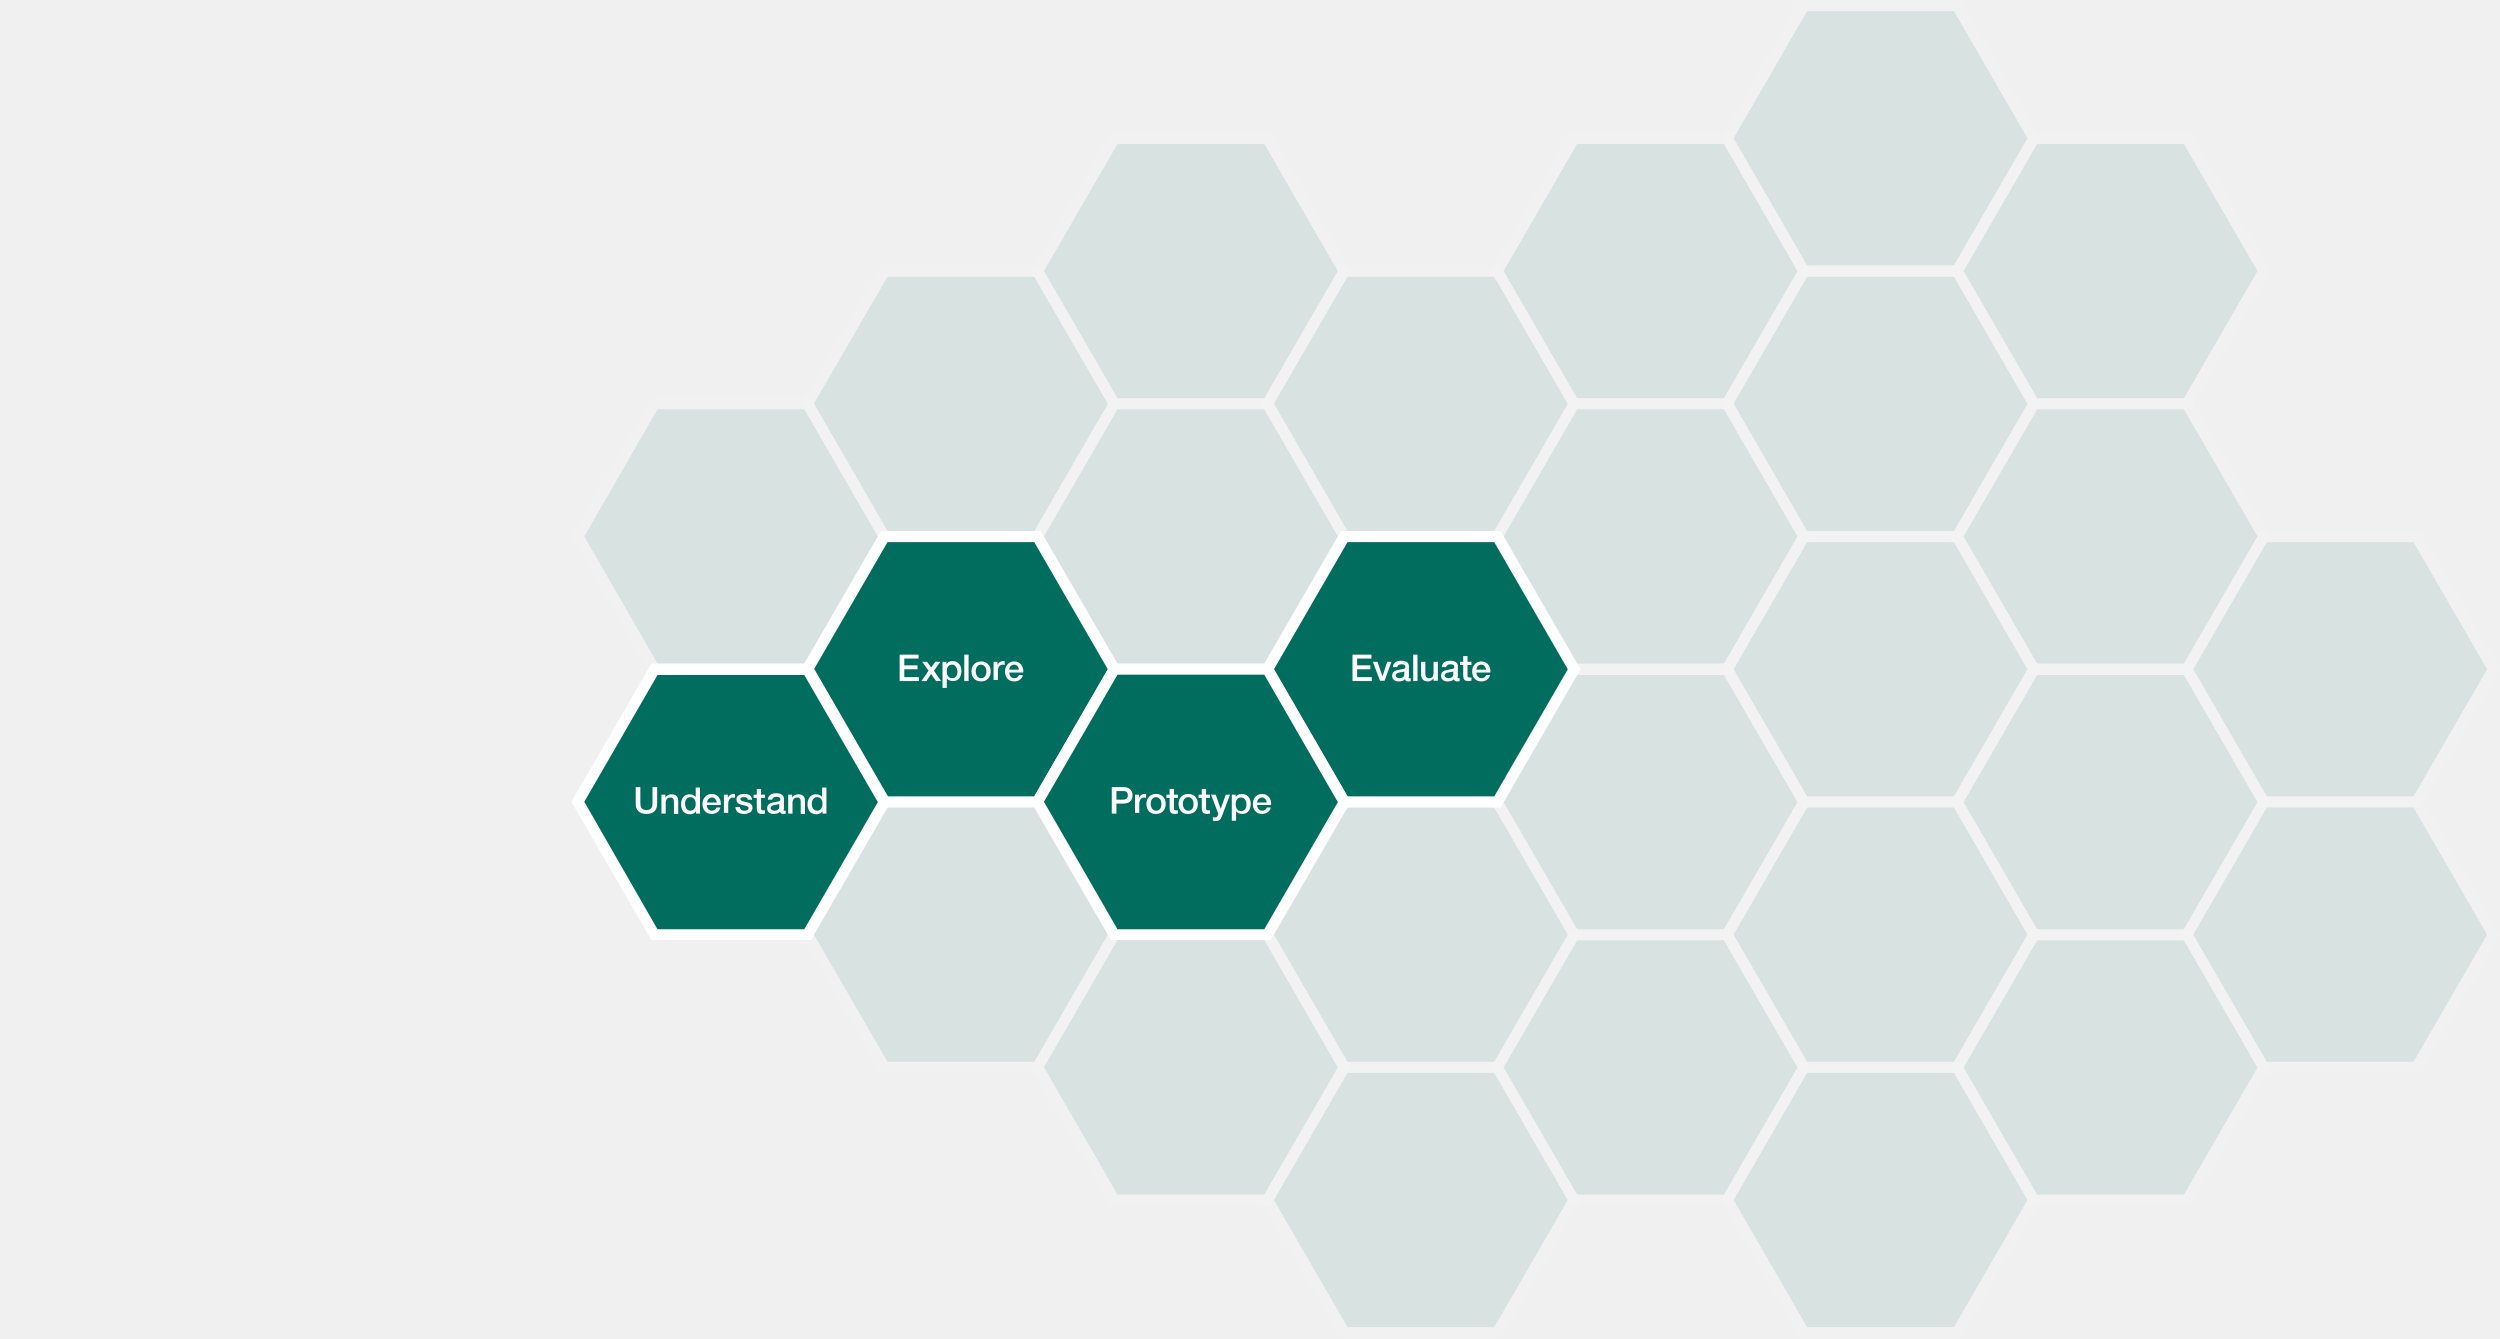
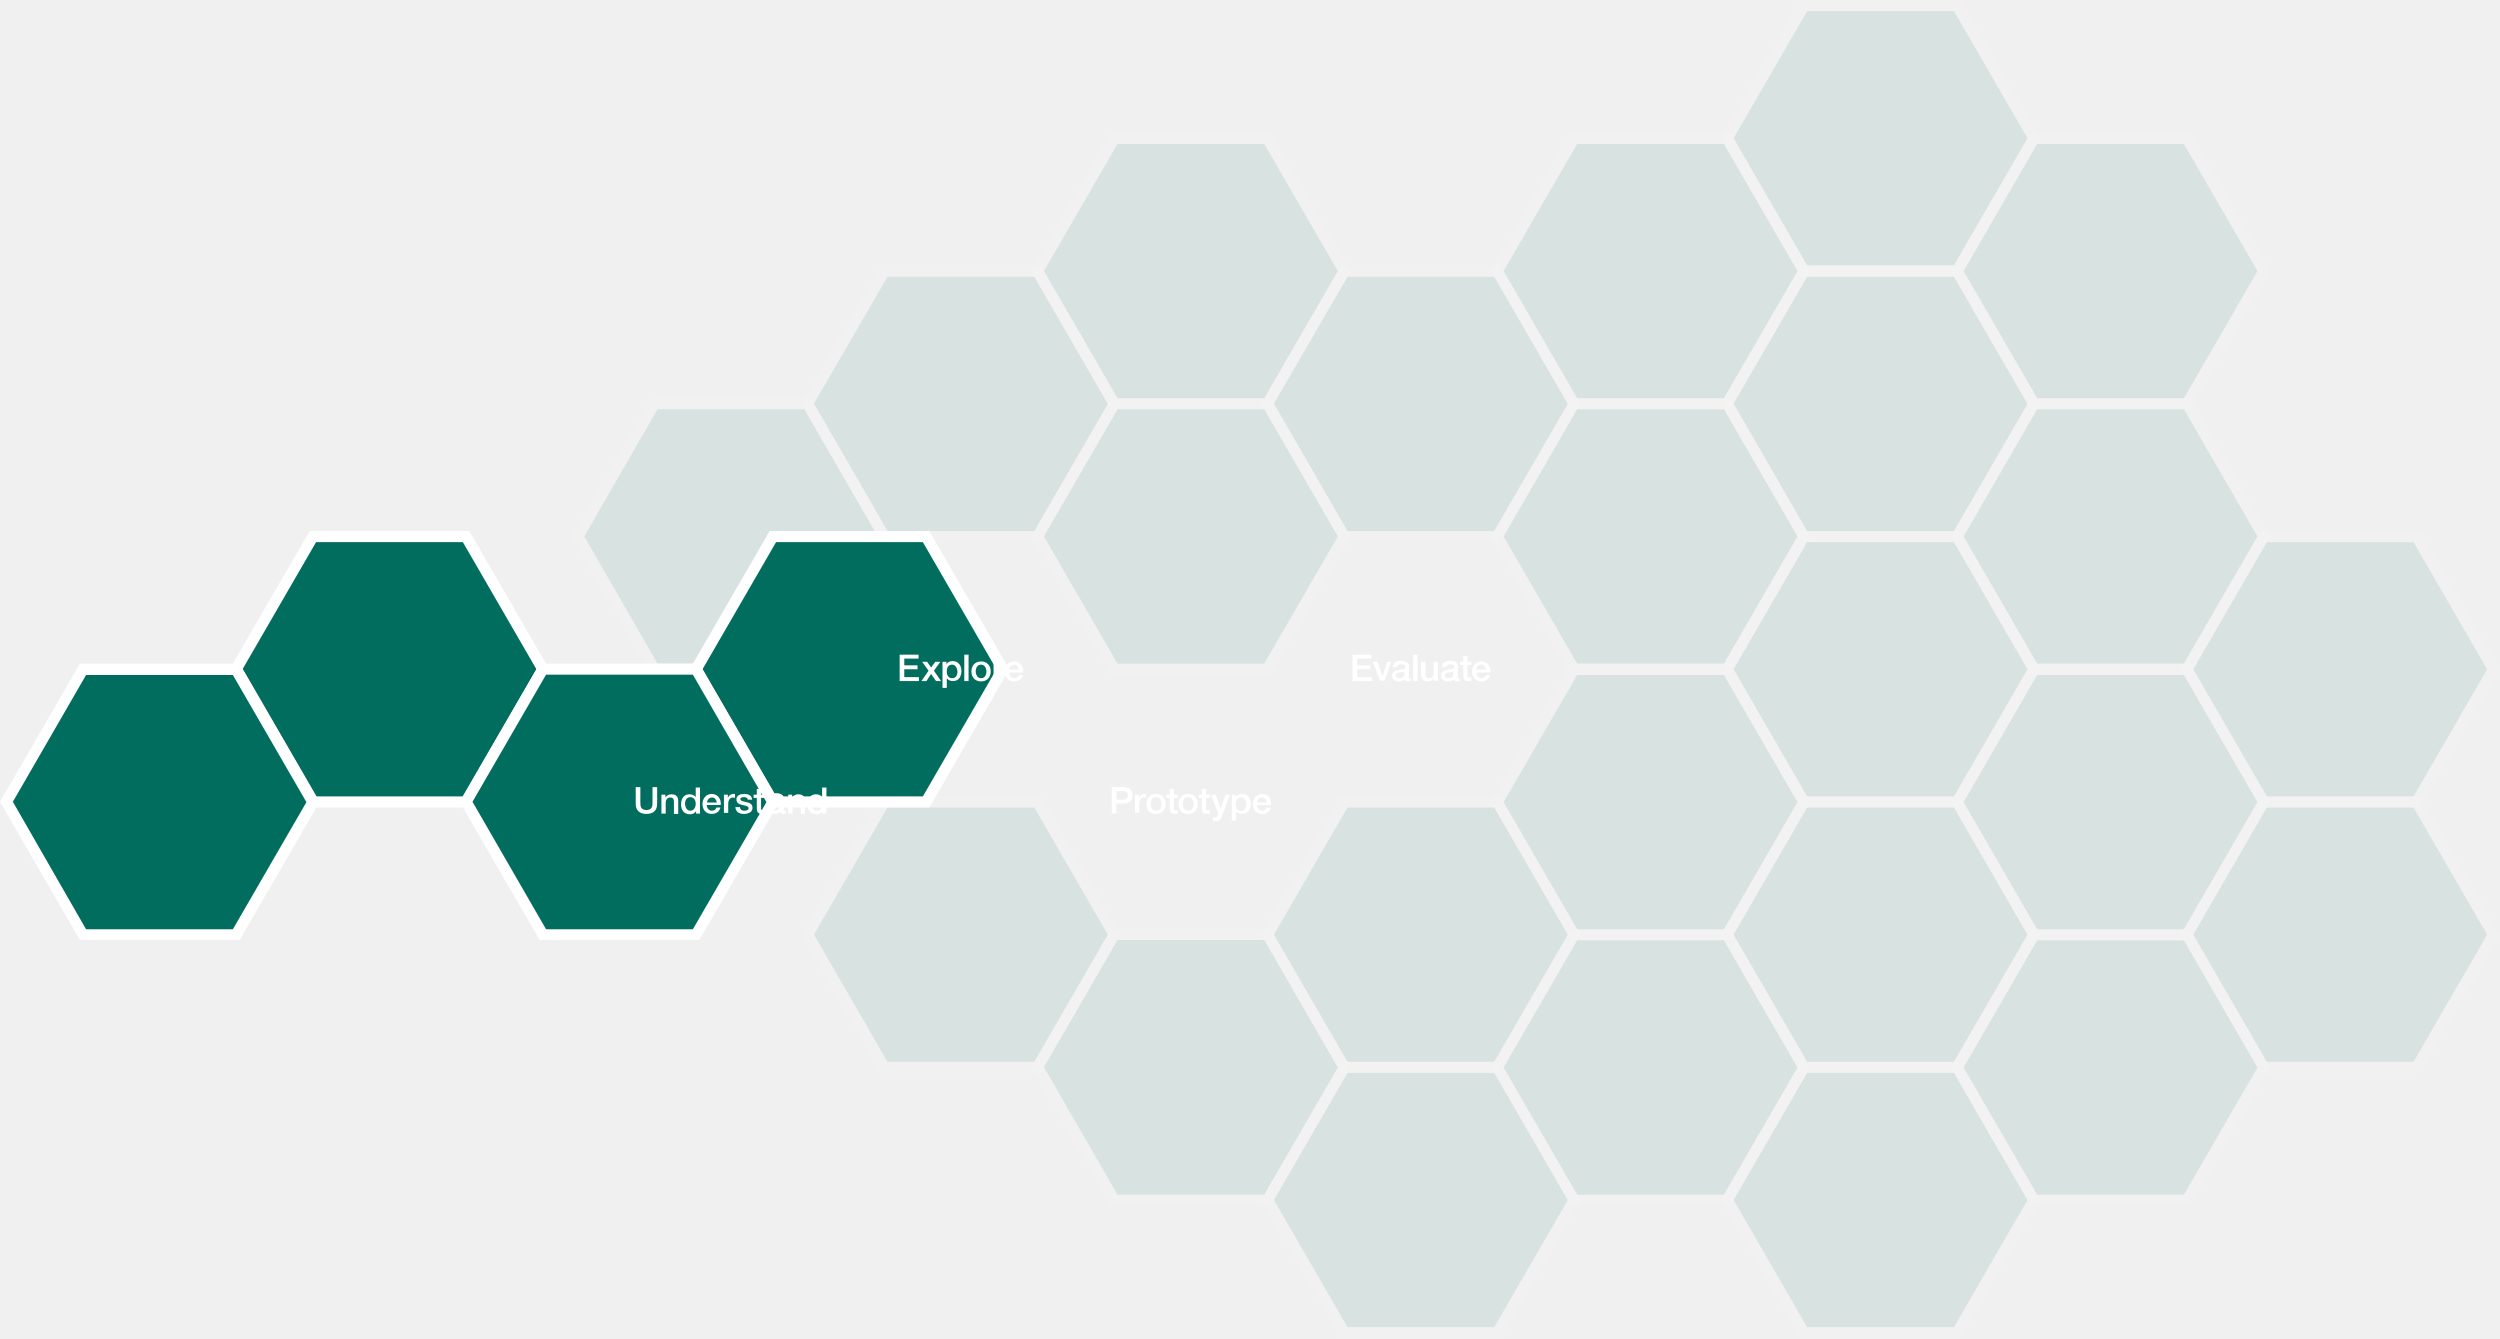
- <svg xmlns="http://www.w3.org/2000/svg" version="1.1" id="Layer_1" x="0px" y="0px" width="700px" height="374.7px" enable-background="new 0 0 540 374.7" xml:space="preserve">
-   <g>
-     <g opacity="0.1">
-       <polygon fill="#006D5E" points="87.6,150.2 66.2,113 87.6,75.9 130.5,75.9 152,113 130.5,150.2   " />
-       <path fill="#FFFFFF" d="M131.4,151.8H86.7L64.4,113l22.4-38.7h44.7l22.4,38.7L131.4,151.8z M88.5,148.7h41.1l20.6-35.6l-20.6-35.6    H88.5L67.9,113L88.5,148.7z" />
-     </g>
-     <g opacity="0.1">
-       <polygon fill="#006D5E" points="23.2,187.4 1.8,150.2 23.2,113 66.2,113 87.6,150.2 66.2,187.4   " />
-       <path fill="#FFFFFF" d="M67.1,188.9H22.4L0,150.2l22.4-38.7h44.7l22.4,38.7L67.1,188.9z M24.1,185.8h41.1l20.6-35.6l-20.6-35.6    H24.1L3.6,150.2L24.1,185.8z" />
-     </g>
-     <g>
-       <polygon fill="#006D5E" points="87.6,224.5 66.2,187.4 87.6,150.2 130.5,150.2 152,187.4 130.5,224.5   " />
-       <path fill="#FFFFFF" d="M131.4,226.1H86.7l-22.4-38.7l22.4-38.7h44.7l22.4,38.7L131.4,226.1z M88.5,223h41.1l20.6-35.6l-20.6-35.6    H88.5l-20.6,35.6L88.5,223z" />
-     </g>
-     <g opacity="0.1">
-       <polygon fill="#006D5E" points="152,113 130.5,75.9 152,38.7 194.9,38.7 216.4,75.9 194.9,113   " />
-       <path fill="#FFFFFF" d="M195.8,114.6h-44.7l-22.4-38.7l22.4-38.7h44.7l22.4,38.7L195.8,114.6z M152.9,111.5H194l20.6-35.6    L194,40.3h-41.1l-20.6,35.6L152.9,111.5z" />
-     </g>
-     <g opacity="0.1">
-       <polygon fill="#006D5E" points="152,187.4 130.5,150.2 152,113 194.9,113 216.4,150.2 194.9,187.4   " />
-       <path fill="#FFFFFF" d="M195.8,188.9h-44.7l-22.4-38.7l22.4-38.7h44.7l22.4,38.7L195.8,188.9z M152.9,185.8H194l20.6-35.6    L194,114.6h-41.1l-20.6,35.6L152.9,185.8z" />
-     </g>
-     <g opacity="0.1">
-       <polygon fill="#006D5E" points="216.4,150.2 194.9,113 216.4,75.9 259.3,75.9 280.7,113 259.3,150.2   " />
-       <path fill="#FFFFFF" d="M260.2,151.8h-44.7L193.1,113l22.4-38.7h44.7l22.4,38.7L260.2,151.8z M217.3,148.7h41.1l20.6-35.6    l-20.6-35.6h-41.1L196.7,113L217.3,148.7z" />
-     </g>
-     <g>
-       <polygon fill="#006D5E" points="216.4,224.5 194.9,187.4 216.4,150.2 259.3,150.2 280.7,187.4 259.3,224.5   " />
-       <path fill="#FFFFFF" d="M260.2,226.1h-44.7l-22.4-38.7l22.4-38.7h44.7l22.4,38.7L260.2,226.1z M217.3,223h41.1l20.6-35.6    l-20.6-35.6h-41.1l-20.6,35.6L217.3,223z" />
-     </g>
-     <g opacity="0.1">
-       <polygon fill="#006D5E" points="280.7,113 259.3,75.9 280.7,38.7 323.6,38.7 345.1,75.9 323.6,113   " />
-       <path fill="#FFFFFF" d="M324.5,114.6h-44.7l-22.4-38.7l22.4-38.7h44.7l22.4,38.7L324.5,114.6z M281.6,111.5h41.1l20.6-35.6    l-20.6-35.6h-41.1l-20.6,35.6L281.6,111.5z" />
-     </g>
-     <g opacity="0.1">
-       <polygon fill="#006D5E" points="280.7,187.4 259.3,150.2 280.7,113 323.6,113 345.1,150.2 323.6,187.4   " />
-       <path fill="#FFFFFF" d="M324.5,188.9h-44.7l-22.4-38.7l22.4-38.7h44.7l22.4,38.7L324.5,188.9z M281.6,185.8h41.1l20.6-35.6    l-20.6-35.6h-41.1l-20.6,35.6L281.6,185.8z" />
-     </g>
-     <g opacity="0.1">
-       <polygon fill="#006D5E" points="345.1,75.9 323.6,38.7 345.1,1.5 388,1.5 409.5,38.7 388,75.9   " />
-       <path fill="#FFFFFF" d="M388.9,77.4h-44.7l-22.4-38.7L344.2,0h44.7l22.4,38.7L388.9,77.4z M346,74.3h41.1l20.6-35.6L387.1,3.1H346    l-20.6,35.6L346,74.3z" />
-     </g>
-     <g opacity="0.1">
-       <polygon fill="#006D5E" points="345.1,150.2 323.6,113 345.1,75.9 388,75.9 409.5,113 388,150.2   " />
-       <path fill="#FFFFFF" d="M388.9,151.8h-44.7L321.9,113l22.4-38.7h44.7l22.4,38.7L388.9,151.8z M346,148.7h41.1l20.6-35.6    l-20.6-35.6H346L325.4,113L346,148.7z" />
-     </g>
-     <g opacity="0.1">
-       <polygon fill="#006D5E" points="345.1,224.5 323.6,187.4 345.1,150.2 388,150.2 409.5,187.4 388,224.5   " />
-       <path fill="#FFFFFF" d="M388.9,226.1h-44.7l-22.4-38.7l22.4-38.7h44.7l22.4,38.7L388.9,226.1z M346,223h41.1l20.6-35.6l-20.6-35.6    H346l-20.6,35.6L346,223z" />
-     </g>
-     <g>
-       <polygon fill="#006D5E" points="23.2,261.7 1.8,224.5 23.2,187.4 66.2,187.4 87.6,224.5 66.2,261.7   " />
-       <path fill="#FFFFFF" d="M67.1,263.2H22.4L0,224.5l22.4-38.7h44.7l22.4,38.7L67.1,263.2z M24.1,260.2h41.1l20.6-35.6l-20.6-35.6    H24.1L3.6,224.5L24.1,260.2z" />
-     </g>
-     <g opacity="0.1">
-       <polygon fill="#006D5E" points="87.6,298.9 66.2,261.7 87.6,224.5 130.5,224.5 152,261.7 130.5,298.9   " />
-       <path fill="#FFFFFF" d="M131.4,300.4H86.7l-22.4-38.7L86.7,223h44.7l22.4,38.7L131.4,300.4z M88.5,297.3h41.1l20.6-35.6    l-20.6-35.6H88.5l-20.6,35.6L88.5,297.3z" />
-     </g>
-     <g opacity="0.1">
-       <polygon fill="#006D5E" points="152,336 130.5,298.9 152,261.7 194.9,261.7 216.4,298.9 194.9,336   " />
-       <path fill="#FFFFFF" d="M195.8,337.6h-44.7l-22.4-38.7l22.4-38.7h44.7l22.4,38.7L195.8,337.6z M152.9,334.5H194l20.6-35.6    L194,263.2h-41.1l-20.6,35.6L152.9,334.5z" />
-     </g>
-     <g>
-       <polygon fill="#006D5E" points="152,261.7 130.5,224.5 152,187.4 194.9,187.4 216.4,224.5 194.9,261.7   " />
-       <path fill="#FFFFFF" d="M195.8,263.2h-44.7l-22.4-38.7l22.4-38.7h44.7l22.4,38.7L195.8,263.2z M152.9,260.2H194l20.6-35.6    L194,188.9h-41.1l-20.6,35.6L152.9,260.2z" />
-     </g>
-     <g opacity="0.1">
-       <polygon fill="#006D5E" points="216.4,373.2 194.9,336 216.4,298.9 259.3,298.9 280.7,336 259.3,373.2   " />
-       <path fill="#FFFFFF" d="M260.2,374.7h-44.7L193.1,336l22.4-38.7h44.7l22.4,38.7L260.2,374.7z M217.3,371.6h41.1l20.6-35.6    l-20.6-35.6h-41.1L196.7,336L217.3,371.6z" />
-     </g>
-     <g opacity="0.1">
-       <polygon fill="#006D5E" points="216.4,298.9 194.9,261.7 216.4,224.5 259.3,224.5 280.7,261.7 259.3,298.9   " />
-       <path fill="#FFFFFF" d="M260.2,300.4h-44.7l-22.4-38.7l22.4-38.7h44.7l22.4,38.7L260.2,300.4z M217.3,297.3h41.1l20.6-35.6    l-20.6-35.6h-41.1l-20.6,35.6L217.3,297.3z" />
-     </g>
-     <g opacity="0.1">
-       <polygon fill="#006D5E" points="280.7,336 259.3,298.9 280.7,261.7 323.6,261.7 345.1,298.9 323.6,336   " />
-       <path fill="#FFFFFF" d="M324.5,337.6h-44.7l-22.4-38.7l22.4-38.7h44.7l22.4,38.7L324.5,337.6z M281.6,334.5h41.1l20.6-35.6    l-20.6-35.6h-41.1l-20.6,35.6L281.6,334.5z" />
-     </g>
-     <g opacity="0.1">
-       <polygon fill="#006D5E" points="280.7,261.7 259.3,224.5 280.7,187.4 323.6,187.4 345.1,224.5 323.6,261.7   " />
-       <path fill="#FFFFFF" d="M324.5,263.2h-44.7l-22.4-38.7l22.4-38.7h44.7l22.4,38.7L324.5,263.2z M281.6,260.2h41.1l20.6-35.6    l-20.6-35.6h-41.1l-20.6,35.6L281.6,260.2z" />
-     </g>
-     <g opacity="0.1">
-       <polygon fill="#006D5E" points="345.1,373.2 323.6,336 345.1,298.9 388,298.9 409.5,336 388,373.2   " />
-       <path fill="#FFFFFF" d="M388.9,374.7h-44.7L321.9,336l22.4-38.7h44.7l22.4,38.7L388.9,374.7z M346,371.6h41.1l20.6-35.6    l-20.6-35.6H346L325.4,336L346,371.6z" />
-     </g>
-     <g opacity="0.1">
-       <polygon fill="#006D5E" points="345.1,298.9 323.6,261.7 345.1,224.5 388,224.5 409.5,261.7 388,298.9   " />
-       <path fill="#FFFFFF" d="M388.9,300.4h-44.7l-22.4-38.7l22.4-38.7h44.7l22.4,38.7L388.9,300.4z M346,297.3h41.1l20.6-35.6    l-20.6-35.6H346l-20.6,35.6L346,297.3z" />
-     </g>
-     <g opacity="0.1">
-       <polygon fill="#006D5E" points="409.5,113 388,75.9 409.5,38.7 452.4,38.7 473.8,75.9 452.4,113   " />
-       <path fill="#FFFFFF" d="M453.3,114.6h-44.7l-22.4-38.7l22.4-38.7h44.7l22.4,38.7L453.3,114.6z M410.4,111.5h41.1l20.6-35.6    l-20.6-35.6h-41.1l-20.6,35.6L410.4,111.5z" />
-     </g>
-     <g opacity="0.1">
-       <polygon fill="#006D5E" points="409.5,187.4 388,150.2 409.5,113 452.4,113 473.8,150.2 452.4,187.4   " />
-       <path fill="#FFFFFF" d="M453.3,188.9h-44.7l-22.4-38.7l22.4-38.7h44.7l22.4,38.7L453.3,188.9z M410.4,185.8h41.1l20.6-35.6    l-20.6-35.6h-41.1l-20.6,35.6L410.4,185.8z" />
-     </g>
-     <g opacity="0.1">
-       <polygon fill="#006D5E" points="473.8,224.5 452.4,187.4 473.8,150.2 516.8,150.2 538.2,187.4 516.8,224.5   " />
-       <path fill="#FFFFFF" d="M517.6,226.1h-44.7l-22.4-38.7l22.4-38.7h44.7l22.4,38.7L517.6,226.1z M474.7,223h41.1l20.6-35.6    l-20.6-35.6h-41.1l-20.6,35.6L474.7,223z" />
-     </g>
-     <g opacity="0.1">
-       <polygon fill="#006D5E" points="409.5,336 388,298.9 409.5,261.7 452.4,261.7 473.8,298.9 452.4,336   " />
-       <path fill="#FFFFFF" d="M453.3,337.6h-44.7l-22.4-38.7l22.4-38.7h44.7l22.4,38.7L453.3,337.6z M410.4,334.5h41.1l20.6-35.6    l-20.6-35.6h-41.1l-20.6,35.6L410.4,334.5z" />
-     </g>
-     <g opacity="0.1">
-       <polygon fill="#006D5E" points="409.5,261.7 388,224.5 409.5,187.4 452.4,187.4 473.8,224.5 452.4,261.7   " />
-       <path fill="#FFFFFF" d="M453.3,263.2h-44.7l-22.4-38.7l22.4-38.7h44.7l22.4,38.7L453.3,263.2z M410.4,260.2h41.1l20.6-35.6    l-20.6-35.6h-41.1l-20.6,35.6L410.4,260.2z" />
-     </g>
-     <g opacity="0.1">
-       <polygon fill="#006D5E" points="473.8,298.9 452.4,261.7 473.8,224.5 516.8,224.5 538.2,261.7 516.8,298.9   " />
-       <path fill="#FFFFFF" d="M517.6,300.4h-44.7l-22.4-38.7l22.4-38.7h44.7l22.4,38.7L517.6,300.4z M474.7,297.3h41.1l20.6-35.6    l-20.6-35.6h-41.1l-20.6,35.6L474.7,297.3z" />
-     </g>
-     <g>
-       <path fill="#FFFFFF" d="M18,220.4h1.3v4.3c0,1,0.1,2.1,1.7,2.1s1.7-1.1,1.7-2.1v-4.3h1.3v4.7c0,1.9-1.2,2.8-3,2.8    c-1.8,0-3-0.9-3-2.8V220.4z" />
-       <path fill="#FFFFFF" d="M25.2,222.5h1.1v0.8l0,0c0.4-0.6,1-0.9,1.7-0.9c1.2,0,1.9,0.6,1.9,1.8v3.7h-1.2v-3.4c0-0.8-0.3-1.2-1-1.2    c-0.8,0-1.3,0.6-1.3,1.4v3.1h-1.2V222.5z" />
-       <path fill="#FFFFFF" d="M36,227.8h-1.1v-0.7h0c-0.3,0.6-1,0.9-1.7,0.9c-1.7,0-2.5-1.2-2.5-2.8c0-1.9,1.1-2.8,2.3-2.8    c0.7,0,1.4,0.2,1.8,0.8h0v-2.7H36V227.8z M33.3,227c1,0,1.5-1,1.5-1.9c0-1.2-0.6-1.9-1.5-1.9c-1.1,0-1.5,1-1.5,1.9    C31.9,226.1,32.3,227,33.3,227z" />
-       <path fill="#FFFFFF" d="M37.9,225.4c0,0.8,0.5,1.6,1.4,1.6c0.7,0,1.1-0.3,1.3-0.9h1.1c-0.2,1.2-1.3,1.8-2.4,1.8    c-1.7,0-2.6-1.2-2.6-2.8c0-1.5,1-2.8,2.6-2.8c1.7,0,2.7,1.5,2.5,3.1H37.9z M40.7,224.7c-0.1-0.7-0.5-1.4-1.3-1.4    c-0.8,0-1.4,0.6-1.4,1.4H40.7z" />
-       <path fill="#FFFFFF" d="M42.7,222.5h1.1v1h0c0.1-0.6,0.8-1.2,1.6-1.2c0.3,0,0.3,0,0.4,0v1.1c-0.2,0-0.3-0.1-0.5-0.1    c-0.8,0-1.4,0.6-1.4,1.8v2.5h-1.2V222.5z" />
-       <path fill="#FFFFFF" d="M47.2,226.1c0.1,0.7,0.6,0.9,1.2,0.9c0.5,0,1.2-0.1,1.2-0.7c0-0.6-0.9-0.7-1.7-0.9    c-0.9-0.2-1.7-0.5-1.7-1.6c0-1.2,1.3-1.5,2.2-1.5c1.1,0,2.1,0.4,2.2,1.6h-1.2c-0.1-0.6-0.6-0.7-1.1-0.7c-0.3,0-1,0.1-1,0.5    c0,0.6,0.9,0.7,1.7,0.9c0.9,0.2,1.7,0.5,1.7,1.6c0,1.3-1.3,1.7-2.4,1.7c-1.4,0-2.3-0.6-2.4-1.9H47.2z" />
-       <path fill="#FFFFFF" d="M51,222.5h0.9v-1.6h1.2v1.6h1.1v0.9h-1.1v2.8c0,0.5,0,0.7,0.6,0.7c0.2,0,0.3,0,0.5,0v0.9    c-0.3,0-0.5,0.1-0.8,0.1c-1.2,0-1.4-0.5-1.5-1.4v-3.1H51V222.5z" />
-       <path fill="#FFFFFF" d="M59.4,226.6c0,0.3,0.1,0.4,0.3,0.4h0.1c0.1,0,0.1,0,0.2,0v0.8c-0.2,0.1-0.5,0.1-0.7,0.1    c-0.5,0-0.8-0.2-0.9-0.6c-0.5,0.5-1.2,0.6-1.8,0.6c-1,0-1.8-0.5-1.8-1.6c0-1.3,1.1-1.5,2.1-1.7c0.9-0.2,1.6-0.1,1.6-0.8    c0-0.6-0.6-0.7-1.1-0.7c-0.7,0-1.1,0.3-1.2,0.8h-1.2c0.1-1.4,1.2-1.8,2.4-1.8c1,0,2.1,0.4,2.1,1.5V226.6z M58.2,225.1    c-0.4,0.2-0.9,0.2-1.4,0.3c-0.5,0.1-1,0.3-1,0.9c0,0.5,0.7,0.7,1.1,0.7c0.5,0,1.3-0.3,1.3-1V225.1z" />
-       <path fill="#FFFFFF" d="M60.7,222.5h1.1v0.8l0,0c0.4-0.6,1-0.9,1.7-0.9c1.2,0,1.9,0.6,1.9,1.8v3.7h-1.2v-3.4c0-0.8-0.3-1.2-1-1.2    c-0.8,0-1.3,0.6-1.3,1.4v3.1h-1.2V222.5z" />
-       <path fill="#FFFFFF" d="M71.4,227.8h-1.1v-0.7h0c-0.3,0.6-1,0.9-1.7,0.9c-1.7,0-2.5-1.2-2.5-2.8c0-1.9,1.1-2.8,2.3-2.8    c0.7,0,1.4,0.2,1.8,0.8h0v-2.7h1.2V227.8z M68.8,227c1,0,1.5-1,1.5-1.9c0-1.2-0.6-1.9-1.5-1.9c-1.1,0-1.5,1-1.5,1.9    C67.3,226.1,67.8,227,68.8,227z" />
-     </g>
-     <g>
-       <path fill="#FFFFFF" d="M91.9,183.3h5.3v1.1h-4v1.9h3.7v1.1h-3.7v2.2h4.1v1.1h-5.4V183.3z" />
-       <path fill="#FFFFFF" d="M100,187.8l-1.8-2.5h1.4l1.1,1.6l1.2-1.6h1.4l-1.8,2.5l2,2.9h-1.4l-1.4-2l-1.3,2H98L100,187.8z" />
-       <path fill="#FFFFFF" d="M103.9,185.3h1.1v0.7h0c0.3-0.6,1-0.9,1.7-0.9c1.7,0,2.5,1.3,2.5,2.8c0,1.4-0.7,2.8-2.3,2.8    c-0.7,0-1.4-0.2-1.8-0.8h0v2.7h-1.2V185.3z M106.6,186.1c-1,0-1.5,0.7-1.5,1.9c0,1.1,0.5,1.9,1.5,1.9c1.1,0,1.5-0.9,1.5-1.9    C108,187,107.5,186.1,106.6,186.1z" />
-       <path fill="#FFFFFF" d="M110,183.3h1.2v7.4H110V183.3z" />
-       <path fill="#FFFFFF" d="M112,188c0-1.6,1-2.8,2.7-2.8c1.7,0,2.7,1.2,2.7,2.8c0,1.6-1,2.8-2.7,2.8C113,190.8,112,189.6,112,188z     M116.2,188c0-0.9-0.5-1.9-1.5-1.9c-1.1,0-1.5,1-1.5,1.9c0,0.9,0.5,1.9,1.5,1.9C115.8,189.9,116.2,188.9,116.2,188z" />
-       <path fill="#FFFFFF" d="M118.2,185.3h1.1v1h0c0.1-0.6,0.8-1.2,1.6-1.2c0.3,0,0.3,0,0.4,0v1.1c-0.2,0-0.3-0.1-0.5-0.1    c-0.8,0-1.4,0.6-1.4,1.8v2.5h-1.2V185.3z" />
-       <path fill="#FFFFFF" d="M122.6,188.3c0,0.8,0.5,1.6,1.4,1.6c0.7,0,1.1-0.3,1.3-0.9h1.1c-0.2,1.2-1.3,1.8-2.4,1.8    c-1.7,0-2.6-1.2-2.6-2.8c0-1.5,1-2.8,2.6-2.8c1.7,0,2.7,1.5,2.5,3.1H122.6z M125.3,187.5c-0.1-0.7-0.5-1.4-1.3-1.4    c-0.8,0-1.4,0.6-1.4,1.4H125.3z" />
-     </g>
-     <g>
-       <path fill="#FFFFFF" d="M151.3,220.4h3.3c2.1,0,2.5,1.4,2.5,2.3c0,0.9-0.4,2.3-2.5,2.3h-2v2.8h-1.3V220.4z M152.6,223.9h1.9    c0.6,0,1.3-0.3,1.3-1.2c0-1-0.6-1.2-1.3-1.2h-1.9V223.9z" />
-       <path fill="#FFFFFF" d="M157.8,222.5h1.1v1h0c0.1-0.6,0.8-1.2,1.6-1.2c0.3,0,0.3,0,0.4,0v1.1c-0.2,0-0.3-0.1-0.5-0.1    c-0.8,0-1.4,0.6-1.4,1.8v2.5h-1.2V222.5z" />
-       <path fill="#FFFFFF" d="M161,225.1c0-1.6,1-2.8,2.7-2.8c1.7,0,2.7,1.2,2.7,2.8c0,1.6-1,2.8-2.7,2.8C162,228,161,226.8,161,225.1z     M165.2,225.1c0-0.9-0.5-1.9-1.5-1.9c-1.1,0-1.5,1-1.5,1.9c0,0.9,0.5,1.9,1.5,1.9C164.8,227,165.2,226.1,165.2,225.1z" />
-       <path fill="#FFFFFF" d="M166.6,222.5h0.9v-1.6h1.2v1.6h1.1v0.9h-1.1v2.8c0,0.5,0,0.7,0.6,0.7c0.2,0,0.3,0,0.5,0v0.9    c-0.3,0-0.5,0.1-0.8,0.1c-1.2,0-1.4-0.5-1.5-1.4v-3.1h-0.9V222.5z" />
-       <path fill="#FFFFFF" d="M170,225.1c0-1.6,1-2.8,2.7-2.8c1.7,0,2.7,1.2,2.7,2.8c0,1.6-1,2.8-2.7,2.8C171,228,170,226.8,170,225.1z     M174.2,225.1c0-0.9-0.5-1.9-1.5-1.9c-1.1,0-1.5,1-1.5,1.9c0,0.9,0.5,1.9,1.5,1.9C173.8,227,174.2,226.1,174.2,225.1z" />
-       <path fill="#FFFFFF" d="M175.6,222.5h0.9v-1.6h1.2v1.6h1.1v0.9h-1.1v2.8c0,0.5,0,0.7,0.6,0.7c0.2,0,0.3,0,0.5,0v0.9    c-0.3,0-0.5,0.1-0.8,0.1c-1.2,0-1.4-0.5-1.5-1.4v-3.1h-0.9V222.5z" />
-       <path fill="#FFFFFF" d="M179.1,222.5h1.3l1.4,4h0l1.4-4h1.2l-2.1,5.6c-0.4,1-0.6,1.8-1.9,1.8c-0.3,0-0.5,0-0.8-0.1v-1    c0.2,0,0.4,0.1,0.6,0.1c0.5,0,0.7-0.3,0.8-0.7l0.1-0.4L179.1,222.5z" />
-       <path fill="#FFFFFF" d="M184.9,222.5h1.1v0.7h0c0.3-0.6,1-0.9,1.7-0.9c1.7,0,2.5,1.3,2.5,2.8c0,1.4-0.7,2.8-2.3,2.8    c-0.7,0-1.4-0.2-1.8-0.8h0v2.7h-1.2V222.5z M187.5,223.3c-1,0-1.5,0.7-1.5,1.9c0,1.1,0.5,1.9,1.5,1.9c1.1,0,1.5-0.9,1.5-1.9    C189,224.2,188.5,223.3,187.5,223.3z" />
-       <path fill="#FFFFFF" d="M192,225.4c0,0.8,0.5,1.6,1.4,1.6c0.7,0,1.1-0.3,1.3-0.9h1.1c-0.2,1.2-1.3,1.8-2.4,1.8    c-1.7,0-2.6-1.2-2.6-2.8c0-1.5,1-2.8,2.6-2.8c1.7,0,2.7,1.5,2.5,3.1H192z M194.7,224.7c-0.1-0.7-0.5-1.4-1.3-1.4    c-0.8,0-1.4,0.6-1.4,1.4H194.7z" />
-     </g>
-     <g>
-       <path fill="#FFFFFF" d="M218.7,183.3h5.3v1.1h-4v1.9h3.7v1.1H220v2.2h4.1v1.1h-5.4V183.3z" />
-       <path fill="#FFFFFF" d="M224.4,185.3h1.3l1.4,4.1h0l1.3-4.1h1.2l-1.9,5.3h-1.3L224.4,185.3z" />
-       <path fill="#FFFFFF" d="M234.4,189.5c0,0.3,0.1,0.4,0.3,0.4h0.1c0.1,0,0.1,0,0.2,0v0.8c-0.2,0.1-0.5,0.1-0.7,0.1    c-0.5,0-0.8-0.2-0.9-0.6c-0.5,0.5-1.2,0.6-1.8,0.6c-1,0-1.8-0.5-1.8-1.6c0-1.3,1.1-1.5,2.1-1.7c0.9-0.2,1.6-0.1,1.6-0.8    c0-0.6-0.6-0.7-1.1-0.7c-0.7,0-1.1,0.3-1.2,0.8h-1.2c0.1-1.4,1.2-1.8,2.4-1.8c1,0,2.1,0.4,2.1,1.5V189.5z M233.2,188    c-0.4,0.2-0.9,0.2-1.4,0.3c-0.5,0.1-1,0.3-1,0.9c0,0.5,0.7,0.7,1.1,0.7c0.5,0,1.3-0.3,1.3-1V188z" />
-       <path fill="#FFFFFF" d="M235.7,183.3h1.2v7.4h-1.2V183.3z" />
-       <path fill="#FFFFFF" d="M242.6,190.6h-1.2v-0.7h0c-0.3,0.5-0.9,0.9-1.5,0.9c-1.4,0-2-0.7-2-2.1v-3.4h1.2v3.3c0,0.9,0.4,1.3,1,1.3    c1,0,1.3-0.6,1.3-1.5v-3.1h1.2V190.6z" />
-       <path fill="#FFFFFF" d="M248.1,189.5c0,0.3,0.1,0.4,0.3,0.4h0.1c0.1,0,0.1,0,0.2,0v0.8c-0.2,0.1-0.5,0.1-0.7,0.1    c-0.5,0-0.8-0.2-0.9-0.6c-0.5,0.5-1.2,0.6-1.8,0.6c-1,0-1.8-0.5-1.8-1.6c0-1.3,1.1-1.5,2.1-1.7c0.9-0.2,1.6-0.1,1.6-0.8    c0-0.6-0.6-0.7-1.1-0.7c-0.7,0-1.1,0.3-1.2,0.8h-1.2c0.1-1.4,1.2-1.8,2.4-1.8c1,0,2.1,0.4,2.1,1.5V189.5z M246.9,188    c-0.4,0.2-0.9,0.2-1.4,0.3c-0.5,0.1-1,0.3-1,0.9c0,0.5,0.7,0.7,1.1,0.7c0.5,0,1.3-0.3,1.3-1V188z" />
-       <path fill="#FFFFFF" d="M248.8,185.3h0.9v-1.6h1.2v1.6h1.1v0.9h-1.1v2.8c0,0.5,0,0.7,0.6,0.7c0.2,0,0.3,0,0.5,0v0.9    c-0.3,0-0.5,0.1-0.8,0.1c-1.2,0-1.4-0.5-1.5-1.4v-3.1h-0.9V185.3z" />
-       <path fill="#FFFFFF" d="M253.4,188.3c0,0.8,0.5,1.6,1.4,1.6c0.7,0,1.1-0.3,1.3-0.9h1.1c-0.2,1.2-1.3,1.8-2.4,1.8    c-1.7,0-2.6-1.2-2.6-2.8c0-1.5,1-2.8,2.6-2.8c1.7,0,2.7,1.5,2.5,3.1H253.4z M256.1,187.5c-0.1-0.7-0.5-1.4-1.3-1.4    c-0.8,0-1.4,0.6-1.4,1.4H256.1z" />
-     </g>
+ <svg xmlns="http://www.w3.org/2000/svg" width="700" height="374.7" enable-background="new 0 0 540 374.7">
+   <g opacity=".1">
+     <path fill="#006D5E" d="M87.6 150.2l-21.4-37.2 21.4-37.1h42.9l21.5 37.1-21.5 37.2z" />
+     <path fill="#fff" d="M131.4 151.8h-44.7l-22.3-38.8 22.4-38.7h44.7l22.4 38.7-22.5 38.8zm-42.9-3.1h41.1l20.6-35.6-20.6-35.6h-41.1l-20.6 35.5 20.6 35.7z" />
+   </g>
+   <g opacity=".1">
+     <path fill="#006D5E" d="M23.2 187.4l-21.4-37.2 21.4-37.2h43l21.4 37.2-21.4 37.2z" />
+     <path fill="#fff" d="M67.1 188.9h-44.7l-22.4-38.7 22.4-38.7h44.7l22.4 38.7-22.4 38.7zm-43-3.1h41.1l20.6-35.6-20.6-35.6h-41.1l-20.5 35.6 20.5 35.6z" />
+   </g>
+   <path fill="#006D5E" d="M87.6 224.5l-21.4-37.1 21.4-37.2h42.9l21.5 37.2-21.5 37.1z" />
+   <path fill="#fff" d="M131.4 226.1h-44.7l-22.4-38.7 22.4-38.7h44.7l22.4 38.7-22.4 38.7zm-42.9-3.1h41.1l20.6-35.6-20.6-35.6h-41.1l-20.6 35.6 20.6 35.6z" />
+   <g opacity=".1">
+     <path fill="#006D5E" d="M152 113l-21.5-37.1 21.5-37.2h42.9l21.5 37.2-21.5 37.1z" />
+     <path fill="#fff" d="M195.8 114.6h-44.7l-22.4-38.7 22.4-38.7h44.7l22.4 38.7-22.4 38.7zm-42.9-3.1h41.1l20.6-35.6-20.6-35.6h-41.1l-20.6 35.6 20.6 35.6z" />
+   </g>
+   <g opacity=".1">
+     <path fill="#006D5E" d="M152 187.4l-21.5-37.2 21.5-37.2h42.9l21.5 37.2-21.5 37.2z" />
+     <path fill="#fff" d="M195.8 188.9h-44.7l-22.4-38.7 22.4-38.7h44.7l22.4 38.7-22.4 38.7zm-42.9-3.1h41.1l20.6-35.6-20.6-35.6h-41.1l-20.6 35.6 20.6 35.6z" />
+   </g>
+   <g opacity=".1">
+     <path fill="#006D5E" d="M216.4 150.2l-21.5-37.2 21.5-37.1h42.9l21.4 37.1-21.4 37.2z" />
+     <path fill="#fff" d="M260.2 151.8h-44.7l-22.4-38.8 22.4-38.7h44.7l22.4 38.7-22.4 38.8zm-42.9-3.1h41.1l20.6-35.6-20.6-35.6h-41.1l-20.6 35.5 20.6 35.7z" />
+   </g>
+   <path fill="#006D5E" d="M216.4 224.5l-21.5-37.1 21.5-37.2h42.9l21.4 37.2-21.4 37.1z" />
+   <path fill="#fff" d="M260.2 226.1h-44.7l-22.4-38.7 22.4-38.7h44.7l22.4 38.7-22.4 38.7zm-42.9-3.1h41.1l20.6-35.6-20.6-35.6h-41.1l-20.6 35.6 20.6 35.6z" />
+   <g opacity=".1">
+     <path fill="#006D5E" d="M280.7 113l-21.4-37.1 21.4-37.2h42.9l21.5 37.2-21.5 37.1z" />
+     <path fill="#fff" d="M324.5 114.6h-44.7l-22.4-38.7 22.4-38.7h44.7l22.4 38.7-22.4 38.7zm-42.9-3.1h41.1l20.6-35.6-20.6-35.6h-41.1l-20.6 35.6 20.6 35.6z" />
+   </g>
+   <g opacity=".1">
+     <path fill="#006D5E" d="M280.7 187.4l-21.4-37.2 21.4-37.2h42.9l21.5 37.2-21.5 37.2z" />
+     <path fill="#fff" d="M324.5 188.9h-44.7l-22.4-38.7 22.4-38.7h44.7l22.4 38.7-22.4 38.7zm-42.9-3.1h41.1l20.6-35.6-20.6-35.6h-41.1l-20.6 35.6 20.6 35.6z" />
+   </g>
+   <g opacity=".1">
+     <path fill="#006D5E" d="M345.1 75.9l-21.5-37.2 21.5-37.2h42.9l21.5 37.2-21.5 37.2z" />
+     <path fill="#fff" d="M388.9 77.4h-44.7l-22.4-38.7 22.4-38.7h44.7l22.4 38.7-22.4 38.7zm-42.9-3.1h41.1l20.6-35.6-20.6-35.6h-41.1l-20.6 35.6 20.6 35.6z" />
+   </g>
+   <g opacity=".1">
+     <path fill="#006D5E" d="M345.1 150.2l-21.5-37.2 21.5-37.1h42.9l21.5 37.1-21.5 37.2z" />
+     <path fill="#fff" d="M388.9 151.8h-44.7l-22.3-38.8 22.4-38.7h44.7l22.4 38.7-22.5 38.8zm-42.9-3.1h41.1l20.6-35.6-20.6-35.6h-41.1l-20.6 35.5 20.6 35.7z" />
+   </g>
+   <g opacity=".1">
+     <path fill="#006D5E" d="M345.1 224.5l-21.5-37.1 21.5-37.2h42.9l21.5 37.2-21.5 37.1z" />
+     <path fill="#fff" d="M388.9 226.1h-44.7l-22.4-38.7 22.4-38.7h44.7l22.4 38.7-22.4 38.7zm-42.9-3.1h41.1l20.6-35.6-20.6-35.6h-41.1l-20.6 35.6 20.6 35.6z" />
+   </g>
+   <path fill="#006D5E" d="M23.2 261.7l-21.4-37.2 21.4-37.1h43l21.4 37.1-21.4 37.2z" />
+   <path fill="#fff" d="M67.1 263.2h-44.7l-22.4-38.7 22.4-38.7h44.7l22.4 38.7-22.4 38.7zm-43-3h41.1l20.6-35.6-20.6-35.6h-41.1l-20.5 35.5 20.5 35.7z" />
+   <g opacity=".1">
+     <path fill="#006D5E" d="M87.6 298.9l-21.4-37.2 21.4-37.2h42.9l21.5 37.2-21.5 37.2z" />
+     <path fill="#fff" d="M131.4 300.4h-44.7l-22.4-38.7 22.4-38.7h44.7l22.4 38.7-22.4 38.7zm-42.9-3.1h41.1l20.6-35.6-20.6-35.6h-41.1l-20.6 35.6 20.6 35.6z" />
+   </g>
+   <g opacity=".1">
+     <path fill="#006D5E" d="M152 336l-21.5-37.1 21.5-37.2h42.9l21.5 37.2-21.5 37.1z" />
+     <path fill="#fff" d="M195.8 337.6h-44.7l-22.4-38.7 22.4-38.7h44.7l22.4 38.7-22.4 38.7zm-42.9-3.1h41.1l20.6-35.6-20.6-35.7h-41.1l-20.6 35.6 20.6 35.7z" />
+   </g>
+   <path fill="#006D5E" d="M152 261.7l-21.5-37.2 21.5-37.1h42.9l21.5 37.1-21.5 37.2z" />
+   <path fill="#fff" d="M195.8 263.2h-44.7l-22.4-38.7 22.4-38.7h44.7l22.4 38.7-22.4 38.7zm-42.9-3h41.1l20.6-35.6-20.6-35.7h-41.1l-20.6 35.6 20.6 35.7z" />
+   <g opacity=".1">
+     <path fill="#006D5E" d="M216.4 373.2l-21.5-37.2 21.5-37.1h42.9l21.4 37.1-21.4 37.2z" />
+     <path fill="#fff" d="M260.2 374.7h-44.7l-22.4-38.7 22.4-38.7h44.7l22.4 38.7-22.4 38.7zm-42.9-3.1h41.1l20.6-35.6-20.6-35.6h-41.1l-20.6 35.6 20.6 35.6z" />
+   </g>
+   <g opacity=".1">
+     <path fill="#006D5E" d="M216.4 298.9l-21.5-37.2 21.5-37.2h42.9l21.4 37.2-21.4 37.2z" />
+     <path fill="#fff" d="M260.2 300.4h-44.7l-22.4-38.7 22.4-38.7h44.7l22.4 38.7-22.4 38.7zm-42.9-3.1h41.1l20.6-35.6-20.6-35.6h-41.1l-20.6 35.6 20.6 35.6z" />
+   </g>
+   <g opacity=".1">
+     <path fill="#006D5E" d="M280.7 336l-21.4-37.1 21.4-37.2h42.9l21.5 37.2-21.5 37.1z" />
+     <path fill="#fff" d="M324.5 337.6h-44.7l-22.4-38.7 22.4-38.7h44.7l22.4 38.7-22.4 38.7zm-42.9-3.1h41.1l20.6-35.6-20.6-35.6h-41.1l-20.6 35.6 20.6 35.6z" />
+   </g>
+   <g opacity=".1">
+     <path fill="#006D5E" d="M280.7 261.7l-21.4-37.2 21.4-37.1h42.9l21.5 37.1-21.5 37.2z" />
+     <path fill="#fff" d="M324.5 263.2h-44.7l-22.4-38.7 22.4-38.7h44.7l22.4 38.7-22.4 38.7zm-42.9-3h41.1l20.6-35.6-20.6-35.6h-41.1l-20.6 35.6 20.6 35.6z" />
+   </g>
+   <g opacity=".1">
+     <path fill="#006D5E" d="M345.1 373.2l-21.5-37.2 21.5-37.1h42.9l21.5 37.1-21.5 37.2z" />
+     <path fill="#fff" d="M388.9 374.7h-44.7l-22.3-38.7 22.4-38.7h44.7l22.4 38.7-22.5 38.7zm-42.9-3.1h41.1l20.6-35.6-20.6-35.6h-41.1l-20.6 35.6 20.6 35.6z" />
+   </g>
+   <g opacity=".1">
+     <path fill="#006D5E" d="M345.1 298.9l-21.5-37.2 21.5-37.2h42.9l21.5 37.2-21.5 37.2z" />
+     <path fill="#fff" d="M388.9 300.4h-44.7l-22.4-38.7 22.4-38.7h44.7l22.4 38.7-22.4 38.7zm-42.9-3.1h41.1l20.6-35.6-20.6-35.6h-41.1l-20.6 35.6 20.6 35.6z" />
+   </g>
+   <g opacity=".1">
+     <path fill="#006D5E" d="M409.5 113l-21.5-37.1 21.5-37.2h42.9l21.4 37.2-21.4 37.1z" />
+     <path fill="#fff" d="M453.3 114.6h-44.7l-22.4-38.7 22.4-38.7h44.7l22.4 38.7-22.4 38.7zm-42.9-3.1h41.1l20.6-35.6-20.6-35.6h-41.1l-20.6 35.6 20.6 35.6z" />
+   </g>
+   <g opacity=".1">
+     <path fill="#006D5E" d="M409.5 187.4l-21.5-37.2 21.5-37.2h42.9l21.4 37.2-21.4 37.2z" />
+     <path fill="#fff" d="M453.3 188.9h-44.7l-22.4-38.7 22.4-38.7h44.7l22.4 38.7-22.4 38.7zm-42.9-3.1h41.1l20.6-35.6-20.6-35.6h-41.1l-20.6 35.6 20.6 35.6z" />
+   </g>
+   <g opacity=".1">
+     <path fill="#006D5E" d="M473.8 224.5l-21.4-37.1 21.4-37.2h43l21.4 37.2-21.4 37.1z" />
+     <path fill="#fff" d="M517.6 226.1h-44.7l-22.4-38.7 22.4-38.7h44.7l22.4 38.7-22.4 38.7zm-42.9-3.1h41.1l20.6-35.6-20.6-35.6h-41.1l-20.6 35.6 20.6 35.6z" />
+   </g>
+   <g opacity=".1">
+     <path fill="#006D5E" d="M409.5 336l-21.5-37.1 21.5-37.2h42.9l21.4 37.2-21.4 37.1z" />
+     <path fill="#fff" d="M453.3 337.6h-44.7l-22.4-38.7 22.4-38.7h44.7l22.4 38.7-22.4 38.7zm-42.9-3.1h41.1l20.6-35.6-20.6-35.6h-41.1l-20.6 35.6 20.6 35.6z" />
+   </g>
+   <g opacity=".1">
+     <path fill="#006D5E" d="M409.5 261.7l-21.5-37.2 21.5-37.1h42.9l21.4 37.1-21.4 37.2z" />
+     <path fill="#fff" d="M453.3 263.2h-44.7l-22.4-38.7 22.4-38.7h44.7l22.4 38.7-22.4 38.7zm-42.9-3h41.1l20.6-35.6-20.6-35.6h-41.1l-20.6 35.6 20.6 35.6z" />
+   </g>
+   <g opacity=".1">
+     <path fill="#006D5E" d="M473.8 298.9l-21.4-37.2 21.4-37.2h43l21.4 37.2-21.4 37.2z" />
+     <path fill="#fff" d="M517.6 300.4h-44.7l-22.4-38.7 22.4-38.7h44.7l22.4 38.7-22.4 38.7zm-42.9-3.1h41.1l20.6-35.6-20.6-35.6h-41.1l-20.6 35.6 20.6 35.6z" />
+   </g>
+   <g fill="#fff">
+     <path d="M18 220.4h1.3v4.3c0 1 .1 2.1 1.7 2.1s1.7-1.1 1.7-2.1v-4.3h1.3v4.7c0 1.9-1.2 2.8-3 2.8s-3-.9-3-2.8v-4.7zM25.2 222.5h1.1v.8c.4-.6 1-.9 1.7-.9 1.2 0 1.9.6 1.9 1.8v3.7h-1.2v-3.4c0-.8-.3-1.2-1-1.2-.8 0-1.3.6-1.3 1.4v3.1h-1.2v-5.3zM36 227.8h-1.1v-.7c-.3.6-1 .9-1.7.9-1.7 0-2.5-1.2-2.5-2.8 0-1.9 1.1-2.8 2.3-2.8.7 0 1.4.2 1.8.8v-2.7h1.2v7.3zm-2.7-.8c1 0 1.5-1 1.5-1.9 0-1.2-.6-1.9-1.5-1.9-1.1 0-1.5 1-1.5 1.9.1 1 .5 1.9 1.5 1.9zM37.9 225.4c0 .8.5 1.6 1.4 1.6.7 0 1.1-.3 1.3-.9h1.1c-.2 1.2-1.3 1.8-2.4 1.8-1.7 0-2.6-1.2-2.6-2.8 0-1.5 1-2.8 2.6-2.8 1.7 0 2.7 1.5 2.5 3.1h-3.9zm2.8-.7c-.1-.7-.5-1.4-1.3-1.4s-1.4.6-1.4 1.4h2.7zM42.7 222.5h1.1v1c.1-.6.8-1.2 1.6-1.2h.4v1.1l-.5-.1c-.8 0-1.4.6-1.4 1.8v2.5h-1.2v-5.1zM47.2 226.1c.1.7.6.9 1.2.9.5 0 1.2-.1 1.2-.7s-.9-.7-1.7-.9c-.9-.2-1.7-.5-1.7-1.6 0-1.2 1.3-1.5 2.2-1.5 1.1 0 2.1.4 2.2 1.6h-1.2c-.1-.6-.6-.7-1.1-.7-.3 0-1 .1-1 .5 0 .6.9.7 1.7.9.9.2 1.7.5 1.7 1.6 0 1.3-1.3 1.7-2.4 1.7-1.4 0-2.3-.6-2.4-1.9h1.3zM51 222.5h.9v-1.6h1.2v1.6h1.1v.9h-1.1v2.8c0 .5 0 .7.6.7h.5v.9l-.8.1c-1.2 0-1.4-.5-1.5-1.4v-3.1h-.9v-.9zM59.4 226.6c0 .3.1.4.3.4h.3v.8c-.2.1-.5.1-.7.1-.5 0-.8-.2-.9-.6-.5.5-1.2.6-1.8.6-1 0-1.8-.5-1.8-1.6 0-1.3 1.1-1.5 2.1-1.7.9-.2 1.6-.1 1.6-.8 0-.6-.6-.7-1.1-.7-.7 0-1.1.3-1.2.8h-1.2c.1-1.4 1.2-1.8 2.4-1.8 1 0 2.1.4 2.1 1.5v3zm-1.2-1.5c-.4.2-.9.2-1.4.3-.5.1-1 .3-1 .9 0 .5.7.7 1.1.7.5 0 1.3-.3 1.3-1v-.9zM60.7 222.5h1.1v.8c.4-.6 1-.9 1.7-.9 1.2 0 1.9.6 1.9 1.8v3.7h-1.2v-3.4c0-.8-.3-1.2-1-1.2-.8 0-1.3.6-1.3 1.4v3.1h-1.2v-5.3zM71.4 227.8h-1.1v-.7c-.3.6-1 .9-1.7.9-1.7 0-2.5-1.2-2.5-2.8 0-1.9 1.1-2.8 2.3-2.8.7 0 1.4.2 1.8.8v-2.7h1.2v7.3zm-2.6-.8c1 0 1.5-1 1.5-1.9 0-1.2-.6-1.9-1.5-1.9-1.1 0-1.5 1-1.5 1.9 0 1 .5 1.9 1.5 1.9z" />
+   </g>
+   <g fill="#fff">
+     <path d="M91.9 183.3h5.3v1.1h-4v1.9h3.7v1.1h-3.7v2.2h4.1v1.1h-5.4v-7.4zM100 187.8l-1.8-2.5h1.4l1.1 1.6 1.2-1.6h1.4l-1.8 2.5 2 2.9h-1.4l-1.4-2-1.3 2h-1.4l2-2.9zM103.9 185.3h1.1v.7c.3-.6 1-.9 1.7-.9 1.7 0 2.5 1.3 2.5 2.8 0 1.4-.7 2.8-2.3 2.8-.7 0-1.4-.2-1.8-.8v2.7h-1.2v-7.3zm2.7.8c-1 0-1.5.7-1.5 1.9 0 1.1.5 1.9 1.5 1.9 1.1 0 1.5-.9 1.5-1.9-.1-1-.6-1.9-1.5-1.9zM110 183.3h1.2v7.4h-1.2v-7.4zM112 188c0-1.6 1-2.8 2.7-2.8 1.7 0 2.7 1.2 2.7 2.8 0 1.6-1 2.8-2.7 2.8-1.7 0-2.7-1.2-2.7-2.8zm4.2 0c0-.9-.5-1.9-1.5-1.9-1.1 0-1.5 1-1.5 1.9 0 .9.5 1.9 1.5 1.9 1.1 0 1.5-1 1.5-1.9zM118.2 185.3h1.1v1c.1-.6.8-1.2 1.6-1.2h.4v1.1l-.5-.1c-.8 0-1.4.6-1.4 1.8v2.5h-1.2v-5.1zM122.6 188.3c0 .8.5 1.6 1.4 1.6.7 0 1.1-.3 1.3-.9h1.1c-.2 1.2-1.3 1.8-2.4 1.8-1.7 0-2.6-1.2-2.6-2.8 0-1.5 1-2.8 2.6-2.8 1.7 0 2.7 1.5 2.5 3.1h-3.9zm2.7-.8c-.1-.7-.5-1.4-1.3-1.4s-1.4.6-1.4 1.4h2.7z" />
+   </g>
+   <g fill="#fff">
+     <path d="M151.3 220.4h3.3c2.1 0 2.5 1.4 2.5 2.3 0 .9-.4 2.3-2.5 2.3h-2v2.8h-1.3v-7.4zm1.3 3.5h1.9c.6 0 1.3-.3 1.3-1.2 0-1-.6-1.2-1.3-1.2h-1.9v2.4zM157.8 222.5h1.1v1c.1-.6.8-1.2 1.6-1.2h.4v1.1l-.5-.1c-.8 0-1.4.6-1.4 1.8v2.5h-1.2v-5.1zM161 225.1c0-1.6 1-2.8 2.7-2.8 1.7 0 2.7 1.2 2.7 2.8 0 1.6-1 2.8-2.7 2.8-1.7.1-2.7-1.1-2.7-2.8zm4.2 0c0-.9-.5-1.9-1.5-1.9-1.1 0-1.5 1-1.5 1.9 0 .9.5 1.9 1.5 1.9 1.1 0 1.5-.9 1.5-1.9zM166.6 222.5h.9v-1.6h1.2v1.6h1.1v.9h-1.1v2.8c0 .5 0 .7.6.7h.5v.9l-.8.1c-1.2 0-1.4-.5-1.5-1.4v-3.1h-.9v-.9zM170 225.1c0-1.6 1-2.8 2.7-2.8 1.7 0 2.7 1.2 2.7 2.8 0 1.6-1 2.8-2.7 2.8-1.7.1-2.7-1.1-2.7-2.8zm4.2 0c0-.9-.5-1.9-1.5-1.9-1.1 0-1.5 1-1.5 1.9 0 .9.5 1.9 1.5 1.9 1.1 0 1.5-.9 1.5-1.9zM175.6 222.5h.9v-1.6h1.2v1.6h1.1v.9h-1.1v2.8c0 .5 0 .7.6.7h.5v.9l-.8.1c-1.2 0-1.4-.5-1.5-1.4v-3.1h-.9v-.9zM179.1 222.5h1.3l1.4 4 1.4-4h1.2l-2.1 5.6c-.4 1-.6 1.8-1.9 1.8-.3 0-.5 0-.8-.1v-1l.6.1c.5 0 .7-.3.8-.7l.1-.4-2-5.3zM184.9 222.5h1.1v.7c.3-.6 1-.9 1.7-.9 1.7 0 2.5 1.3 2.5 2.8 0 1.4-.7 2.8-2.3 2.8-.7 0-1.4-.2-1.8-.8v2.7h-1.2v-7.3zm2.6.8c-1 0-1.5.7-1.5 1.9 0 1.1.5 1.9 1.5 1.9 1.1 0 1.5-.9 1.5-1.9 0-1-.5-1.9-1.5-1.9zM192 225.4c0 .8.5 1.6 1.4 1.6.7 0 1.1-.3 1.3-.9h1.1c-.2 1.2-1.3 1.8-2.4 1.8-1.7 0-2.6-1.2-2.6-2.8 0-1.5 1-2.8 2.6-2.8 1.7 0 2.7 1.5 2.5 3.1h-3.9zm2.7-.7c-.1-.7-.5-1.4-1.3-1.4s-1.4.6-1.4 1.4h2.7z" />
+   </g>
+   <g fill="#fff">
+     <path d="M218.7 183.3h5.3v1.1h-4v1.9h3.7v1.1h-3.7v2.2h4.1v1.1h-5.4v-7.4zM224.4 185.3h1.3l1.4 4.1 1.3-4.1h1.2l-1.9 5.3h-1.3l-2-5.3zM234.4 189.5c0 .3.1.4.3.4h.3v.8c-.2.1-.5.1-.7.1-.5 0-.8-.2-.9-.6-.5.5-1.2.6-1.8.6-1 0-1.8-.5-1.8-1.6 0-1.3 1.1-1.5 2.1-1.7.9-.2 1.6-.1 1.6-.8 0-.6-.6-.7-1.1-.7-.7 0-1.1.3-1.2.8h-1.2c.1-1.4 1.2-1.8 2.4-1.8 1 0 2.1.4 2.1 1.5v3zm-1.2-1.5c-.4.2-.9.2-1.4.3-.5.1-1 .3-1 .9 0 .5.7.7 1.1.7.5 0 1.3-.3 1.3-1v-.9zM235.7 183.3h1.2v7.4h-1.2v-7.4zM242.6 190.6h-1.2v-.7c-.3.5-.9.9-1.5.9-1.4 0-2-.7-2-2.1v-3.4h1.2v3.3c0 .9.4 1.3 1 1.3 1 0 1.3-.6 1.3-1.5v-3.1h1.2v5.3zM248.1 189.5c0 .3.1.4.3.4h.3v.8c-.2.1-.5.1-.7.1-.5 0-.8-.2-.9-.6-.5.5-1.2.6-1.8.6-1 0-1.8-.5-1.8-1.6 0-1.3 1.1-1.5 2.1-1.7.9-.2 1.6-.1 1.6-.8 0-.6-.6-.7-1.1-.7-.7 0-1.1.3-1.2.8h-1.2c.1-1.4 1.2-1.8 2.4-1.8 1 0 2.1.4 2.1 1.5v3zm-1.2-1.5c-.4.2-.9.2-1.4.3-.5.1-1 .3-1 .9 0 .5.7.7 1.1.7.5 0 1.3-.3 1.3-1v-.9zM248.8 185.3h.9v-1.6h1.2v1.6h1.1v.9h-1.1v2.8c0 .5 0 .7.6.7h.5v.9l-.8.1c-1.2 0-1.4-.5-1.5-1.4v-3.1h-.9v-.9zM253.4 188.3c0 .8.5 1.6 1.4 1.6.7 0 1.1-.3 1.3-.9h1.1c-.2 1.2-1.3 1.8-2.4 1.8-1.7 0-2.6-1.2-2.6-2.8 0-1.5 1-2.8 2.6-2.8 1.7 0 2.7 1.5 2.5 3.1h-3.9zm2.7-.8c-.1-.7-.5-1.4-1.3-1.4s-1.4.6-1.4 1.4h2.7z" />
  </g>
  <style>
-   
    svg &gt; g {
      transform: translateX(160px);
    }
-   
  </style>
</svg>
